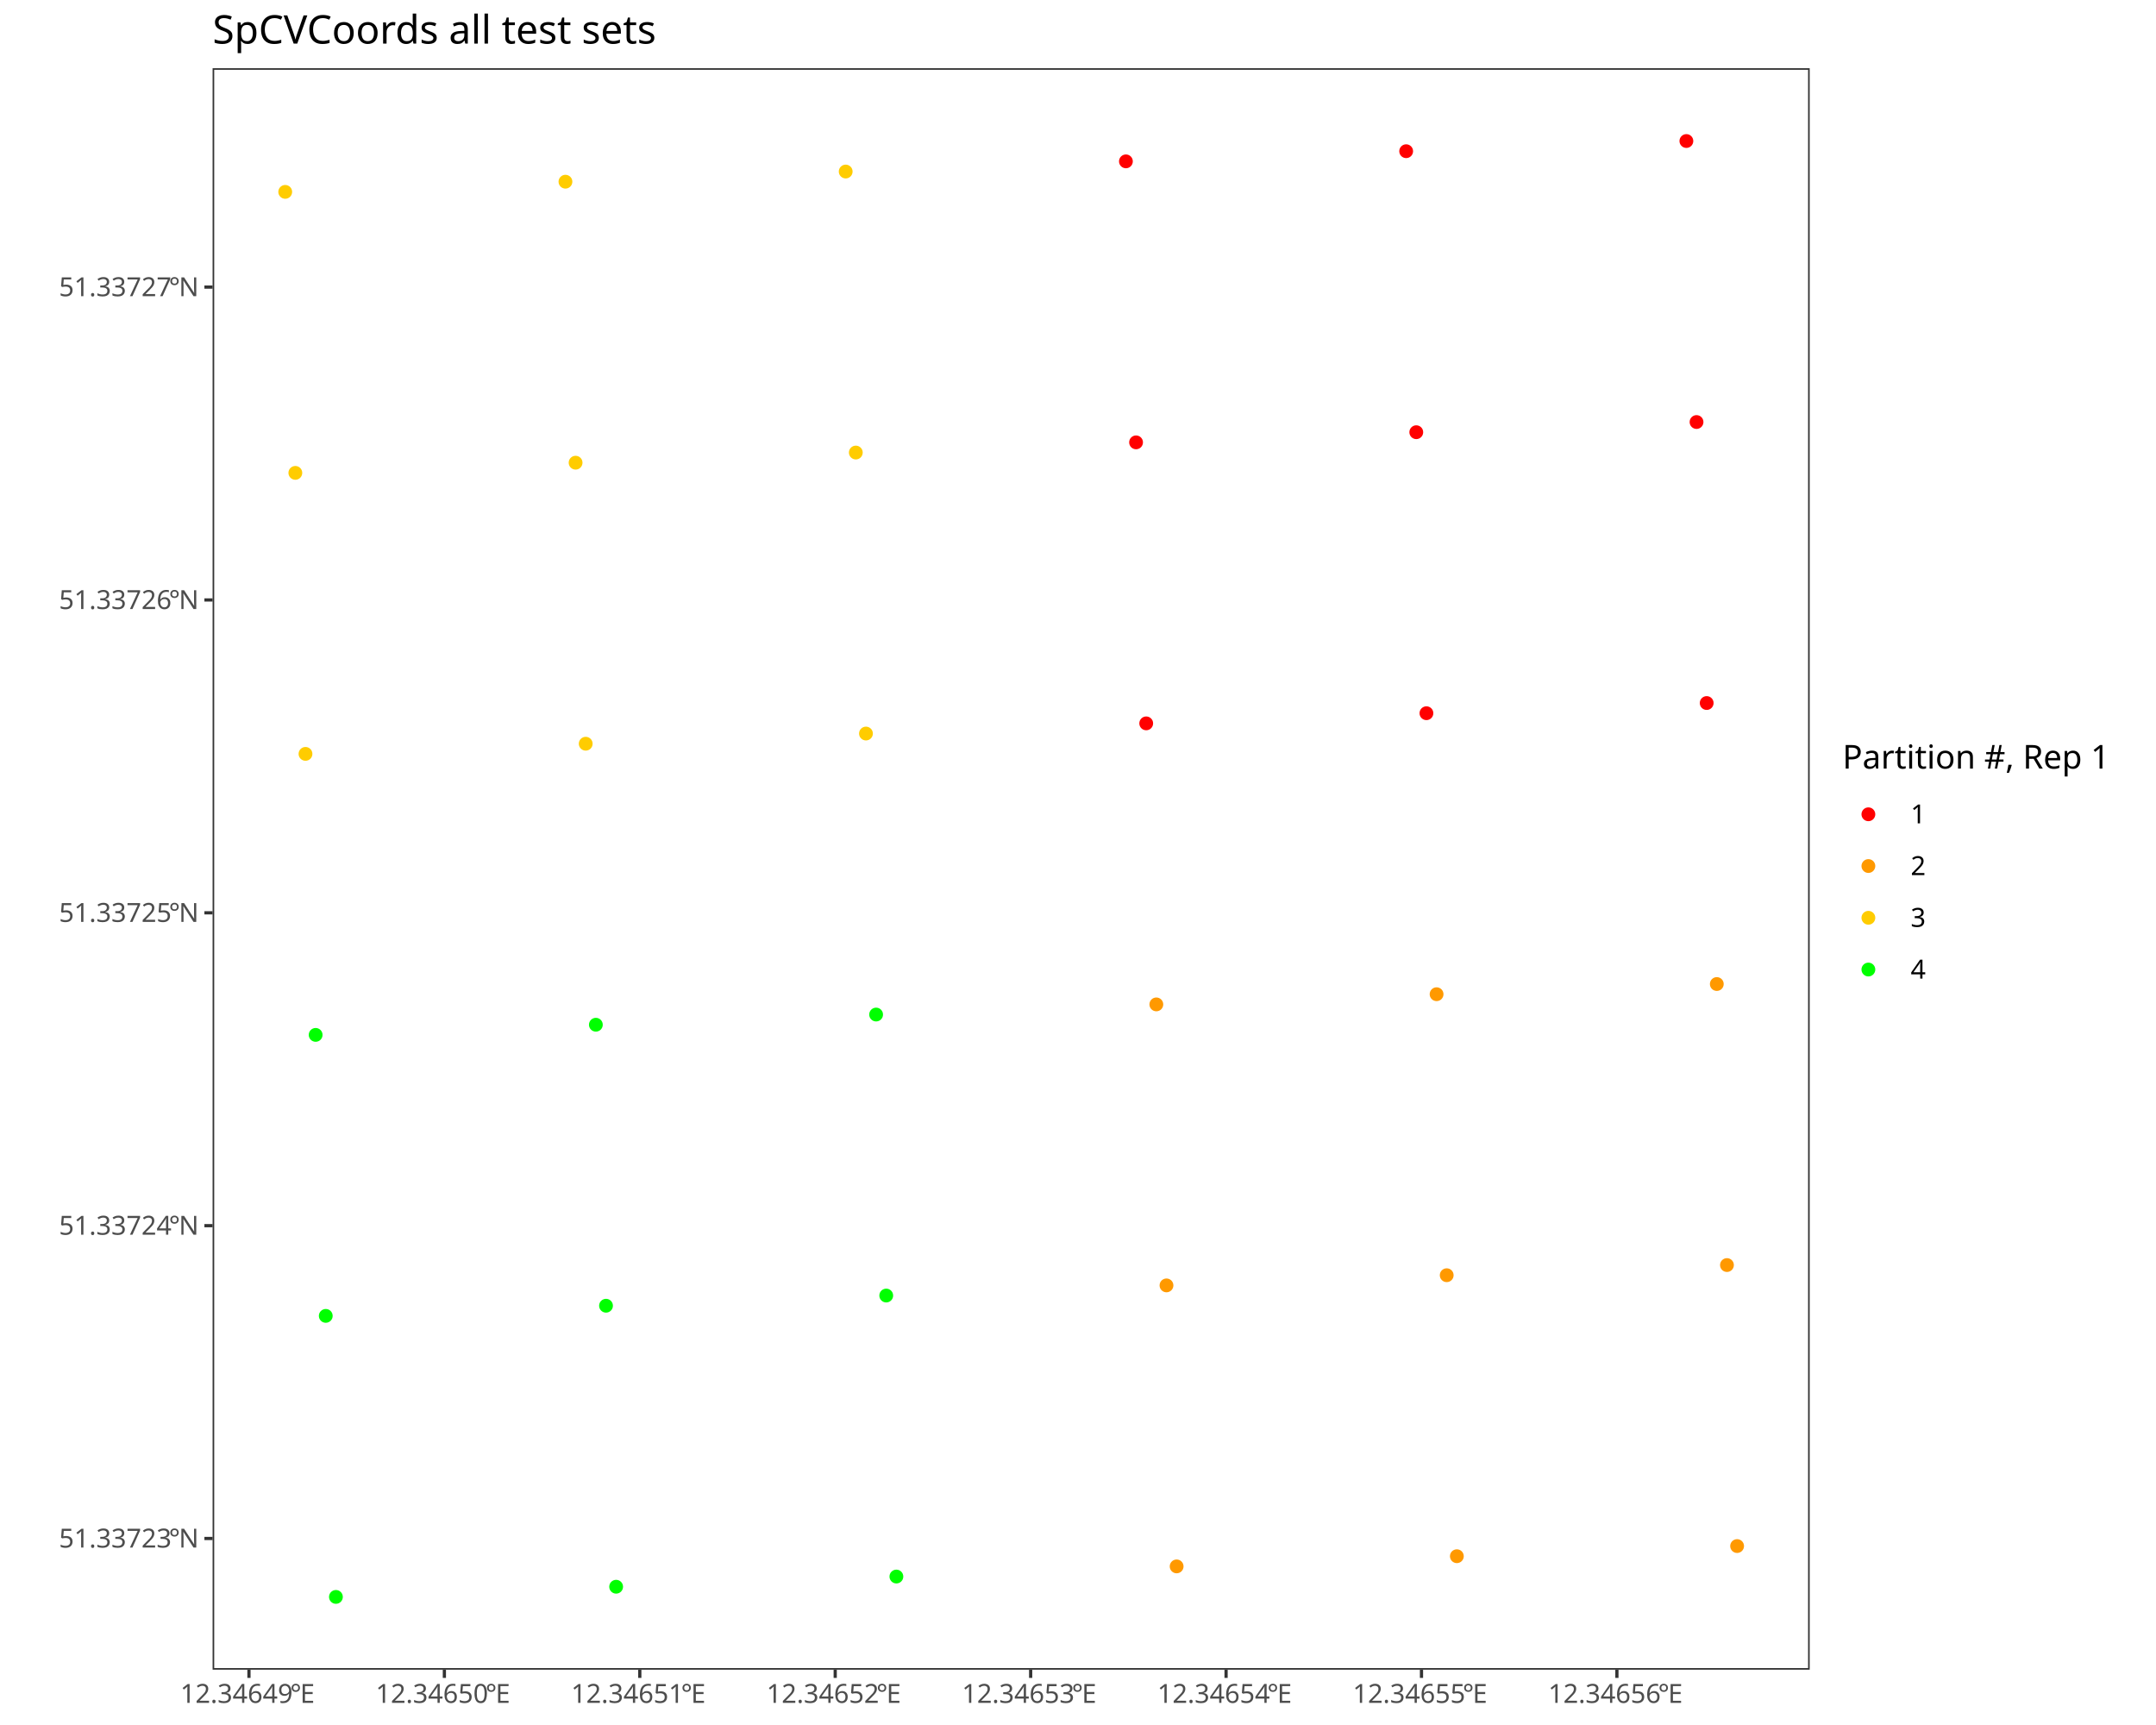
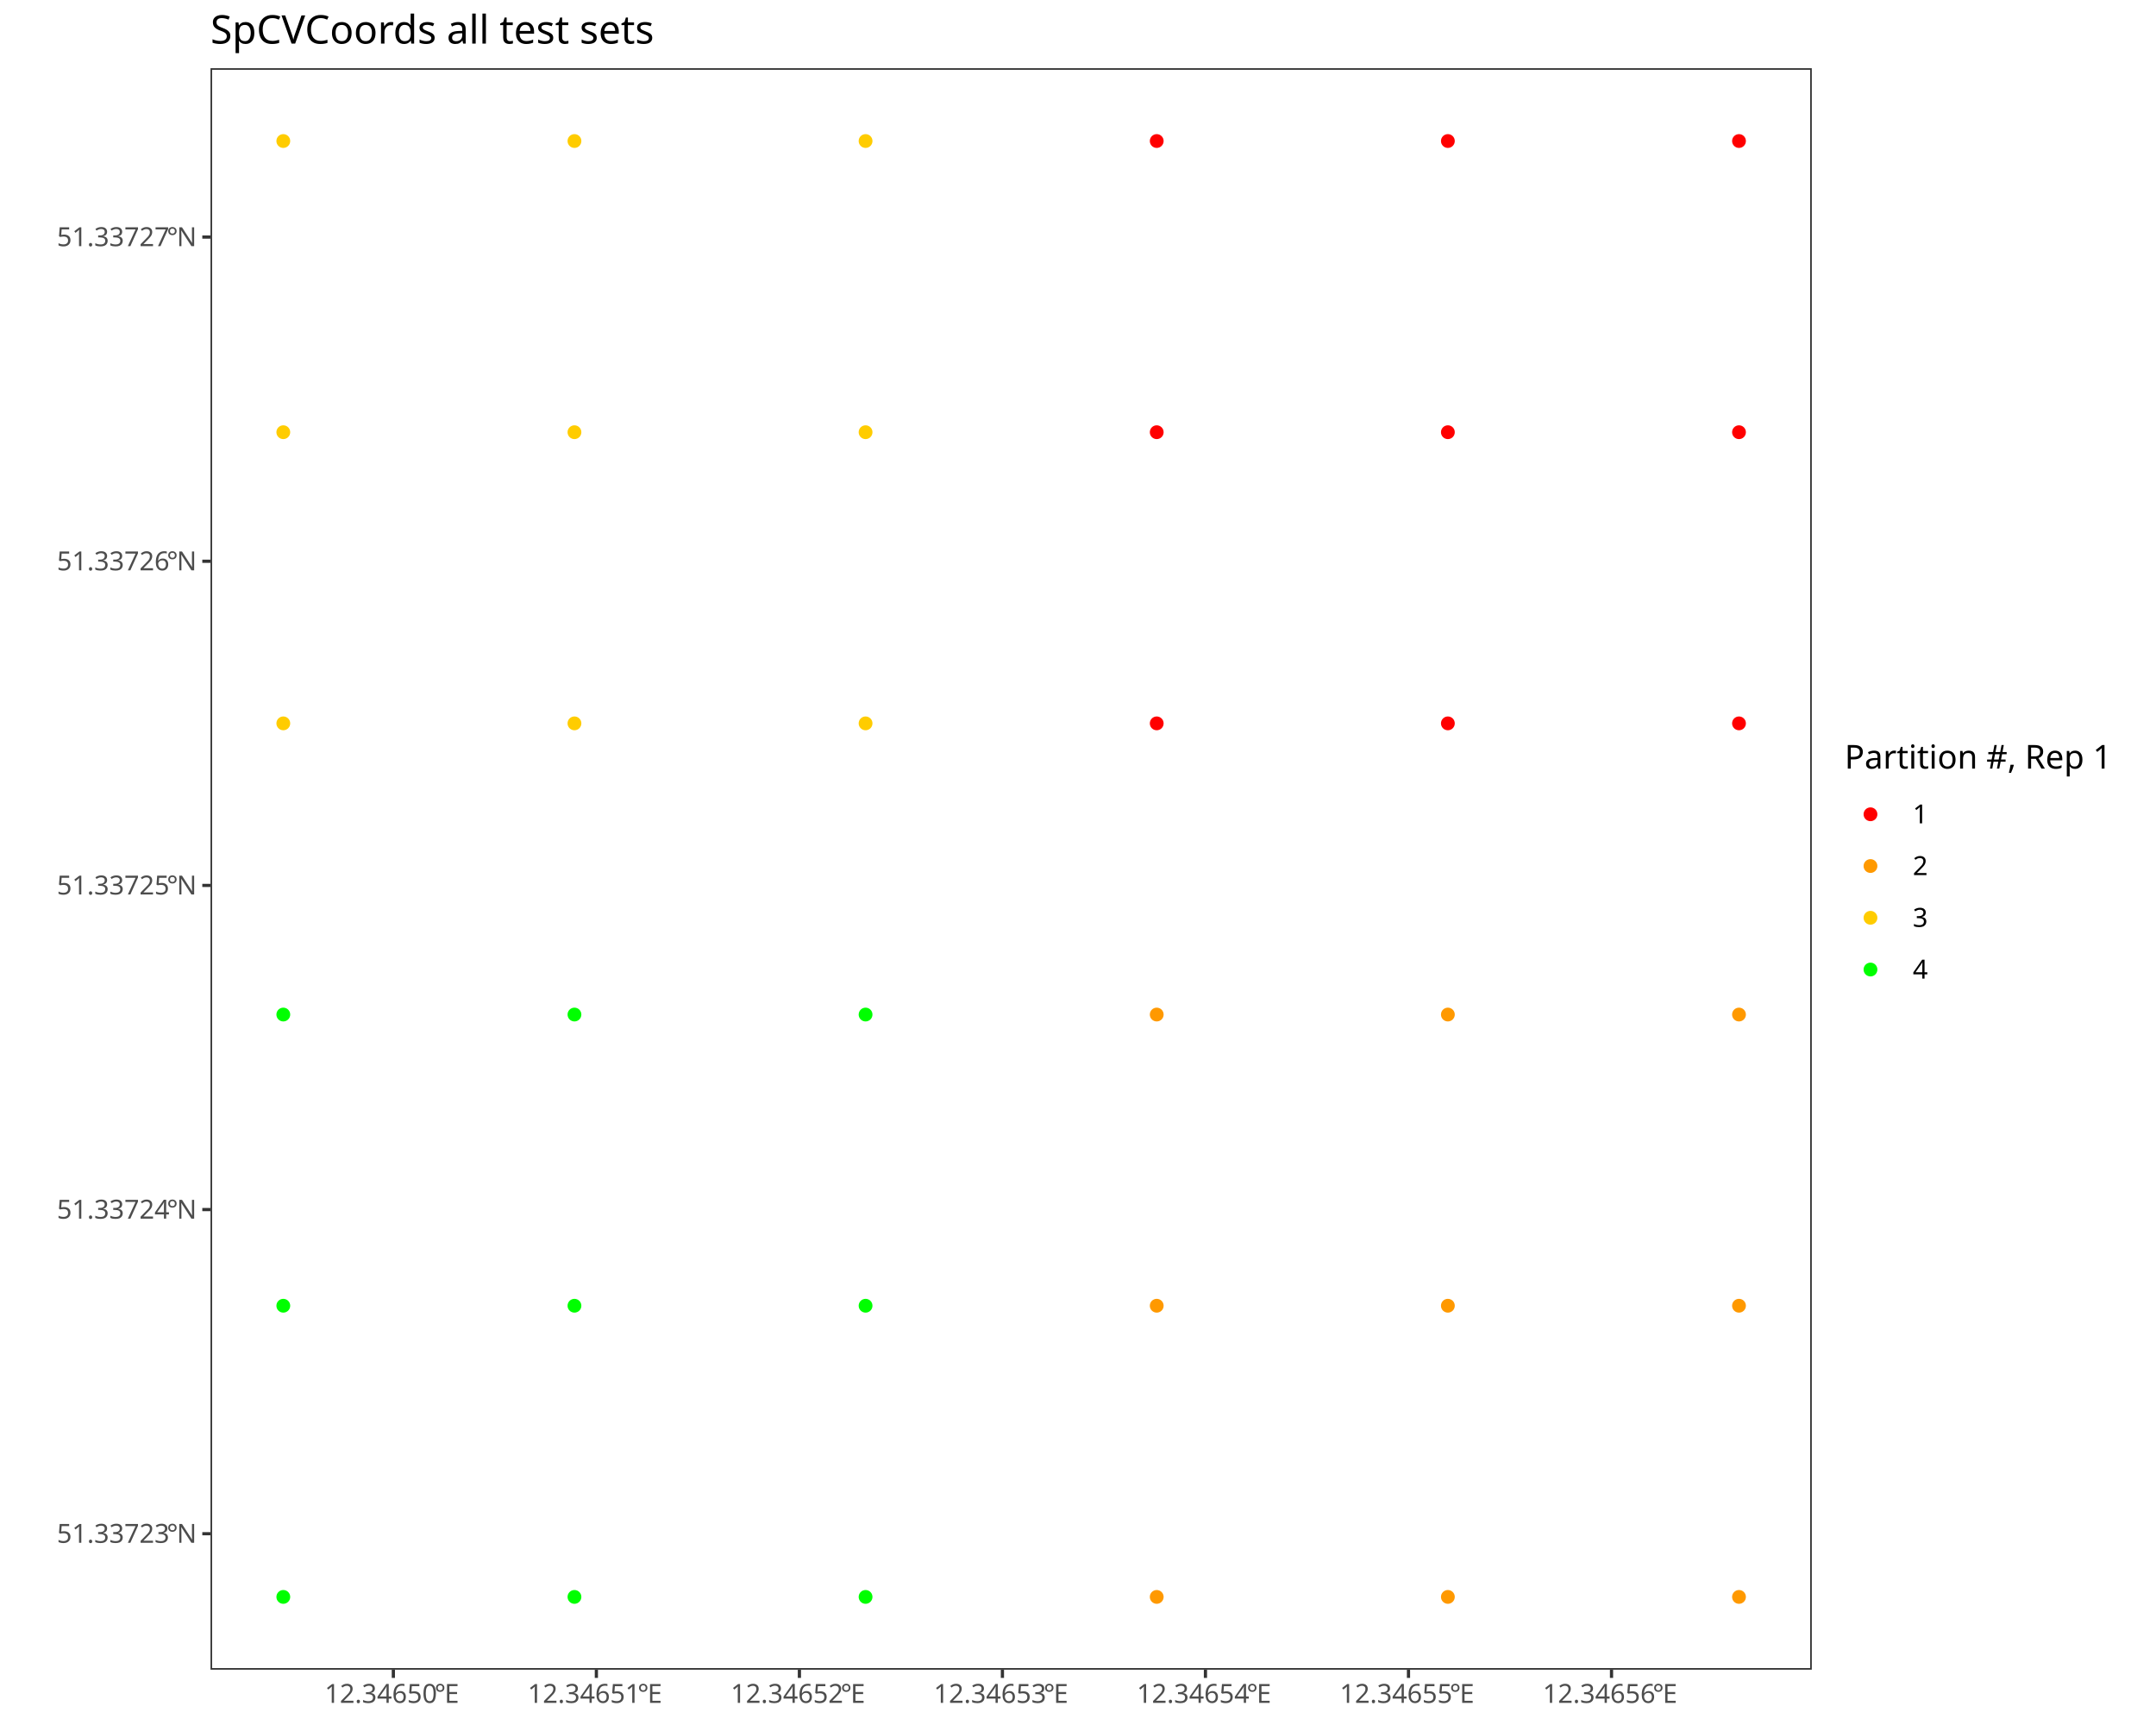
<svg xmlns="http://www.w3.org/2000/svg" class="svglite" data-engine-version="2.0" width="720.00pt" height="576.00pt" viewBox="0 0 720.00 576.00">
  <defs>
    <style type="text/css">
    .svglite line, .svglite polyline, .svglite polygon, .svglite path, .svglite rect, .svglite circle {
      fill: none;
      stroke: #000000;
      stroke-linecap: round;
      stroke-linejoin: round;
      stroke-miterlimit: 10.00;
    }
  </style>
  </defs>
  <rect width="100%" height="100%" style="stroke: none; fill: #FFFFFF;" />
  <defs>
    <clipPath id="cpMC4wMHw3MjAuMDB8MC4wMHw1NzYuMDA=">
      <rect x="0.00" y="0.00" width="720.00" height="576.00" />
    </clipPath>
  </defs>
  <g clip-path="url(#cpMC4wMHw3MjAuMDB8MC4wMHw1NzYuMDA=)">
</g>
  <defs>
-     <clipPath id="cpMTQuMjJ8NzA1Ljc4fDAuMDB8NTc2LjAw">
-       <rect x="14.22" y="0.00" width="691.56" height="576.00" />
+     <clipPath id="cpMTMuNTJ8NzA2LjQ4fDAuMDB8NTc2LjAw">
+       <rect x="13.52" y="0.00" width="692.97" height="576.00" />
    </clipPath>
  </defs>
-   <g clip-path="url(#cpMTQuMjJ8NzA1Ljc4fDAuMDB8NTc2LjAw)">
-     <rect x="14.22" y="0.00" width="691.56" height="576.00" style="stroke-width: 1.07; stroke: #FFFFFF; fill: #FFFFFF;" />
+   <g clip-path="url(#cpMTMuNTJ8NzA2LjQ4fDAuMDB8NTc2LjAw)">
+     <rect x="13.52" y="0.00" width="692.97" height="576.00" style="stroke-width: 1.07; stroke: #FFFFFF; fill: #FFFFFF;" />
  </g>
  <g clip-path="url(#cpMC4wMHw3MjAuMDB8MC4wMHw1NzYuMDA=)">
</g>
  <defs>
-     <clipPath id="cpNzEuMDB8NjA0LjM1fDIyLjc4fDU1Ny41Mw==">
-       <rect x="71.00" y="22.78" width="533.35" height="534.75" />
+     <clipPath id="cpNzAuMzB8NjA1LjA1fDIyLjc4fDU1Ny41Mw==">
+       <rect x="70.30" y="22.78" width="534.75" height="534.75" />
    </clipPath>
  </defs>
-   <g clip-path="url(#cpNzEuMDB8NjA0LjM1fDIyLjc4fDU1Ny41Mw==)">
-     <rect x="71.00" y="22.78" width="533.35" height="534.75" style="stroke-width: 1.07; stroke: none; fill: #FFFFFF;" />
-     <circle cx="382.78" cy="241.54" r="1.95" style="stroke-width: 0.71; stroke: #FF0000; stroke-linecap: butt; fill: #FF0000;" />
-     <circle cx="476.36" cy="238.15" r="1.95" style="stroke-width: 0.71; stroke: #FF0000; stroke-linecap: butt; fill: #FF0000;" />
-     <circle cx="569.95" cy="234.75" r="1.95" style="stroke-width: 0.71; stroke: #FF0000; stroke-linecap: butt; fill: #FF0000;" />
-     <circle cx="379.39" cy="147.71" r="1.95" style="stroke-width: 0.71; stroke: #FF0000; stroke-linecap: butt; fill: #FF0000;" />
-     <circle cx="472.97" cy="144.32" r="1.95" style="stroke-width: 0.71; stroke: #FF0000; stroke-linecap: butt; fill: #FF0000;" />
-     <circle cx="566.56" cy="140.92" r="1.95" style="stroke-width: 0.71; stroke: #FF0000; stroke-linecap: butt; fill: #FF0000;" />
-     <circle cx="376.00" cy="53.88" r="1.95" style="stroke-width: 0.71; stroke: #FF0000; stroke-linecap: butt; fill: #FF0000;" />
-     <circle cx="469.59" cy="50.49" r="1.95" style="stroke-width: 0.71; stroke: #FF0000; stroke-linecap: butt; fill: #FF0000;" />
-     <circle cx="563.17" cy="47.09" r="1.95" style="stroke-width: 0.71; stroke: #FF0000; stroke-linecap: butt; fill: #FF0000;" />
-     <circle cx="392.94" cy="523.04" r="1.95" style="stroke-width: 0.71; stroke: #FF9900; stroke-linecap: butt; fill: #FF9900;" />
-     <circle cx="486.52" cy="519.64" r="1.95" style="stroke-width: 0.71; stroke: #FF9900; stroke-linecap: butt; fill: #FF9900;" />
-     <circle cx="580.11" cy="516.25" r="1.95" style="stroke-width: 0.71; stroke: #FF9900; stroke-linecap: butt; fill: #FF9900;" />
-     <circle cx="389.55" cy="429.21" r="1.95" style="stroke-width: 0.71; stroke: #FF9900; stroke-linecap: butt; fill: #FF9900;" />
-     <circle cx="483.13" cy="425.81" r="1.95" style="stroke-width: 0.71; stroke: #FF9900; stroke-linecap: butt; fill: #FF9900;" />
-     <circle cx="576.72" cy="422.42" r="1.95" style="stroke-width: 0.71; stroke: #FF9900; stroke-linecap: butt; fill: #FF9900;" />
-     <circle cx="386.16" cy="335.38" r="1.95" style="stroke-width: 0.71; stroke: #FF9900; stroke-linecap: butt; fill: #FF9900;" />
-     <circle cx="479.75" cy="331.98" r="1.95" style="stroke-width: 0.71; stroke: #FF9900; stroke-linecap: butt; fill: #FF9900;" />
-     <circle cx="573.33" cy="328.58" r="1.95" style="stroke-width: 0.71; stroke: #FF9900; stroke-linecap: butt; fill: #FF9900;" />
-     <circle cx="102.02" cy="251.73" r="1.95" style="stroke-width: 0.71; stroke: #FFCC00; stroke-linecap: butt; fill: #FFCC00;" />
-     <circle cx="195.60" cy="248.34" r="1.95" style="stroke-width: 0.71; stroke: #FFCC00; stroke-linecap: butt; fill: #FFCC00;" />
-     <circle cx="289.19" cy="244.94" r="1.95" style="stroke-width: 0.71; stroke: #FFCC00; stroke-linecap: butt; fill: #FFCC00;" />
-     <circle cx="98.63" cy="157.90" r="1.95" style="stroke-width: 0.71; stroke: #FFCC00; stroke-linecap: butt; fill: #FFCC00;" />
-     <circle cx="192.22" cy="154.50" r="1.95" style="stroke-width: 0.71; stroke: #FFCC00; stroke-linecap: butt; fill: #FFCC00;" />
-     <circle cx="285.80" cy="151.11" r="1.95" style="stroke-width: 0.71; stroke: #FFCC00; stroke-linecap: butt; fill: #FFCC00;" />
-     <circle cx="95.25" cy="64.07" r="1.95" style="stroke-width: 0.71; stroke: #FFCC00; stroke-linecap: butt; fill: #FFCC00;" />
-     <circle cx="188.83" cy="60.67" r="1.95" style="stroke-width: 0.71; stroke: #FFCC00; stroke-linecap: butt; fill: #FFCC00;" />
-     <circle cx="282.42" cy="57.28" r="1.95" style="stroke-width: 0.71; stroke: #FFCC00; stroke-linecap: butt; fill: #FFCC00;" />
-     <circle cx="112.18" cy="533.23" r="1.95" style="stroke-width: 0.71; stroke: #00FF00; stroke-linecap: butt; fill: #00FF00;" />
-     <circle cx="205.76" cy="529.83" r="1.95" style="stroke-width: 0.71; stroke: #00FF00; stroke-linecap: butt; fill: #00FF00;" />
-     <circle cx="299.35" cy="526.43" r="1.95" style="stroke-width: 0.71; stroke: #00FF00; stroke-linecap: butt; fill: #00FF00;" />
-     <circle cx="108.79" cy="439.39" r="1.95" style="stroke-width: 0.71; stroke: #00FF00; stroke-linecap: butt; fill: #00FF00;" />
-     <circle cx="202.38" cy="436.00" r="1.95" style="stroke-width: 0.71; stroke: #00FF00; stroke-linecap: butt; fill: #00FF00;" />
-     <circle cx="295.96" cy="432.60" r="1.95" style="stroke-width: 0.71; stroke: #00FF00; stroke-linecap: butt; fill: #00FF00;" />
-     <circle cx="105.41" cy="345.56" r="1.95" style="stroke-width: 0.71; stroke: #00FF00; stroke-linecap: butt; fill: #00FF00;" />
-     <circle cx="198.99" cy="342.17" r="1.95" style="stroke-width: 0.71; stroke: #00FF00; stroke-linecap: butt; fill: #00FF00;" />
-     <circle cx="292.58" cy="338.77" r="1.95" style="stroke-width: 0.71; stroke: #00FF00; stroke-linecap: butt; fill: #00FF00;" />
-     <rect x="71.00" y="22.78" width="533.35" height="534.75" style="stroke-width: 1.07; stroke: #333333;" />
+   <g clip-path="url(#cpNzAuMzB8NjA1LjA1fDIyLjc4fDU1Ny41Mw==)">
+     <rect x="70.30" y="22.78" width="534.75" height="534.75" style="stroke-width: 1.07; stroke: none; fill: #FFFFFF;" />
+     <circle cx="386.29" cy="241.54" r="1.95" style="stroke-width: 0.71; stroke: #FF0000; stroke-linecap: butt; fill: #FF0000;" />
+     <circle cx="483.52" cy="241.54" r="1.95" style="stroke-width: 0.71; stroke: #FF0000; stroke-linecap: butt; fill: #FF0000;" />
+     <circle cx="580.74" cy="241.54" r="1.95" style="stroke-width: 0.71; stroke: #FF0000; stroke-linecap: butt; fill: #FF0000;" />
+     <circle cx="386.29" cy="144.32" r="1.95" style="stroke-width: 0.71; stroke: #FF0000; stroke-linecap: butt; fill: #FF0000;" />
+     <circle cx="483.52" cy="144.32" r="1.95" style="stroke-width: 0.71; stroke: #FF0000; stroke-linecap: butt; fill: #FF0000;" />
+     <circle cx="580.74" cy="144.32" r="1.95" style="stroke-width: 0.71; stroke: #FF0000; stroke-linecap: butt; fill: #FF0000;" />
+     <circle cx="386.29" cy="47.09" r="1.95" style="stroke-width: 0.71; stroke: #FF0000; stroke-linecap: butt; fill: #FF0000;" />
+     <circle cx="483.52" cy="47.09" r="1.95" style="stroke-width: 0.71; stroke: #FF0000; stroke-linecap: butt; fill: #FF0000;" />
+     <circle cx="580.74" cy="47.09" r="1.95" style="stroke-width: 0.71; stroke: #FF0000; stroke-linecap: butt; fill: #FF0000;" />
+     <circle cx="386.29" cy="533.23" r="1.95" style="stroke-width: 0.71; stroke: #FF9900; stroke-linecap: butt; fill: #FF9900;" />
+     <circle cx="483.52" cy="533.23" r="1.95" style="stroke-width: 0.71; stroke: #FF9900; stroke-linecap: butt; fill: #FF9900;" />
+     <circle cx="580.74" cy="533.23" r="1.95" style="stroke-width: 0.71; stroke: #FF9900; stroke-linecap: butt; fill: #FF9900;" />
+     <circle cx="386.29" cy="436.00" r="1.95" style="stroke-width: 0.71; stroke: #FF9900; stroke-linecap: butt; fill: #FF9900;" />
+     <circle cx="483.52" cy="436.00" r="1.95" style="stroke-width: 0.71; stroke: #FF9900; stroke-linecap: butt; fill: #FF9900;" />
+     <circle cx="580.74" cy="436.00" r="1.95" style="stroke-width: 0.71; stroke: #FF9900; stroke-linecap: butt; fill: #FF9900;" />
+     <circle cx="386.29" cy="338.77" r="1.95" style="stroke-width: 0.71; stroke: #FF9900; stroke-linecap: butt; fill: #FF9900;" />
+     <circle cx="483.52" cy="338.77" r="1.95" style="stroke-width: 0.71; stroke: #FF9900; stroke-linecap: butt; fill: #FF9900;" />
+     <circle cx="580.74" cy="338.77" r="1.95" style="stroke-width: 0.71; stroke: #FF9900; stroke-linecap: butt; fill: #FF9900;" />
+     <circle cx="94.61" cy="241.54" r="1.95" style="stroke-width: 0.71; stroke: #FFCC00; stroke-linecap: butt; fill: #FFCC00;" />
+     <circle cx="191.84" cy="241.54" r="1.95" style="stroke-width: 0.71; stroke: #FFCC00; stroke-linecap: butt; fill: #FFCC00;" />
+     <circle cx="289.06" cy="241.54" r="1.95" style="stroke-width: 0.71; stroke: #FFCC00; stroke-linecap: butt; fill: #FFCC00;" />
+     <circle cx="94.61" cy="144.32" r="1.95" style="stroke-width: 0.71; stroke: #FFCC00; stroke-linecap: butt; fill: #FFCC00;" />
+     <circle cx="191.84" cy="144.32" r="1.95" style="stroke-width: 0.71; stroke: #FFCC00; stroke-linecap: butt; fill: #FFCC00;" />
+     <circle cx="289.06" cy="144.32" r="1.95" style="stroke-width: 0.71; stroke: #FFCC00; stroke-linecap: butt; fill: #FFCC00;" />
+     <circle cx="94.61" cy="47.09" r="1.95" style="stroke-width: 0.71; stroke: #FFCC00; stroke-linecap: butt; fill: #FFCC00;" />
+     <circle cx="191.84" cy="47.09" r="1.95" style="stroke-width: 0.71; stroke: #FFCC00; stroke-linecap: butt; fill: #FFCC00;" />
+     <circle cx="289.06" cy="47.09" r="1.95" style="stroke-width: 0.71; stroke: #FFCC00; stroke-linecap: butt; fill: #FFCC00;" />
+     <circle cx="94.61" cy="533.23" r="1.95" style="stroke-width: 0.71; stroke: #00FF00; stroke-linecap: butt; fill: #00FF00;" />
+     <circle cx="191.84" cy="533.23" r="1.95" style="stroke-width: 0.71; stroke: #00FF00; stroke-linecap: butt; fill: #00FF00;" />
+     <circle cx="289.06" cy="533.23" r="1.95" style="stroke-width: 0.71; stroke: #00FF00; stroke-linecap: butt; fill: #00FF00;" />
+     <circle cx="94.61" cy="436.00" r="1.95" style="stroke-width: 0.71; stroke: #00FF00; stroke-linecap: butt; fill: #00FF00;" />
+     <circle cx="191.84" cy="436.00" r="1.95" style="stroke-width: 0.71; stroke: #00FF00; stroke-linecap: butt; fill: #00FF00;" />
+     <circle cx="289.06" cy="436.00" r="1.95" style="stroke-width: 0.71; stroke: #00FF00; stroke-linecap: butt; fill: #00FF00;" />
+     <circle cx="94.61" cy="338.77" r="1.95" style="stroke-width: 0.71; stroke: #00FF00; stroke-linecap: butt; fill: #00FF00;" />
+     <circle cx="191.84" cy="338.77" r="1.95" style="stroke-width: 0.71; stroke: #00FF00; stroke-linecap: butt; fill: #00FF00;" />
+     <circle cx="289.06" cy="338.77" r="1.95" style="stroke-width: 0.71; stroke: #00FF00; stroke-linecap: butt; fill: #00FF00;" />
+     <rect x="70.30" y="22.78" width="534.75" height="534.75" style="stroke-width: 1.07; stroke: #333333;" />
  </g>
  <g clip-path="url(#cpMC4wMHw3MjAuMDB8MC4wMHw1NzYuMDA=)">
-     <text x="19.70" y="516.75" style="font-size: 8.80px; fill: #4D4D4D; font-family: sans;" textLength="36.71px" lengthAdjust="spacingAndGlyphs">51.33723</text>
-     <text x="56.40" y="516.75" style="font-size: 8.80px; fill: #4D4D4D; font-family: sans;" textLength="3.31px" lengthAdjust="spacingAndGlyphs">°</text>
-     <text x="59.71" y="516.75" style="font-size: 8.80px; fill: #4D4D4D; font-family: sans;" textLength="6.36px" lengthAdjust="spacingAndGlyphs">N</text>
-     <text x="19.70" y="412.29" style="font-size: 8.80px; fill: #4D4D4D; font-family: sans;" textLength="36.71px" lengthAdjust="spacingAndGlyphs">51.33724</text>
-     <text x="56.40" y="412.29" style="font-size: 8.80px; fill: #4D4D4D; font-family: sans;" textLength="3.31px" lengthAdjust="spacingAndGlyphs">°</text>
-     <text x="59.71" y="412.29" style="font-size: 8.80px; fill: #4D4D4D; font-family: sans;" textLength="6.36px" lengthAdjust="spacingAndGlyphs">N</text>
-     <text x="19.70" y="307.83" style="font-size: 8.80px; fill: #4D4D4D; font-family: sans;" textLength="36.71px" lengthAdjust="spacingAndGlyphs">51.33725</text>
-     <text x="56.40" y="307.83" style="font-size: 8.80px; fill: #4D4D4D; font-family: sans;" textLength="3.31px" lengthAdjust="spacingAndGlyphs">°</text>
-     <text x="59.71" y="307.83" style="font-size: 8.80px; fill: #4D4D4D; font-family: sans;" textLength="6.36px" lengthAdjust="spacingAndGlyphs">N</text>
-     <text x="19.70" y="203.36" style="font-size: 8.80px; fill: #4D4D4D; font-family: sans;" textLength="36.71px" lengthAdjust="spacingAndGlyphs">51.33726</text>
-     <text x="56.40" y="203.36" style="font-size: 8.80px; fill: #4D4D4D; font-family: sans;" textLength="3.31px" lengthAdjust="spacingAndGlyphs">°</text>
-     <text x="59.71" y="203.36" style="font-size: 8.80px; fill: #4D4D4D; font-family: sans;" textLength="6.36px" lengthAdjust="spacingAndGlyphs">N</text>
-     <text x="19.70" y="98.90" style="font-size: 8.80px; fill: #4D4D4D; font-family: sans;" textLength="36.71px" lengthAdjust="spacingAndGlyphs">51.33727</text>
-     <text x="56.40" y="98.90" style="font-size: 8.80px; fill: #4D4D4D; font-family: sans;" textLength="3.31px" lengthAdjust="spacingAndGlyphs">°</text>
-     <text x="59.71" y="98.90" style="font-size: 8.80px; fill: #4D4D4D; font-family: sans;" textLength="6.36px" lengthAdjust="spacingAndGlyphs">N</text>
-     <polyline points="68.26,513.72 71.00,513.72 " style="stroke-width: 1.07; stroke: #333333; stroke-linecap: butt;" />
-     <polyline points="68.26,409.26 71.00,409.26 " style="stroke-width: 1.07; stroke: #333333; stroke-linecap: butt;" />
-     <polyline points="68.26,304.80 71.00,304.80 " style="stroke-width: 1.07; stroke: #333333; stroke-linecap: butt;" />
-     <polyline points="68.26,200.33 71.00,200.33 " style="stroke-width: 1.07; stroke: #333333; stroke-linecap: butt;" />
-     <polyline points="68.26,95.87 71.00,95.87 " style="stroke-width: 1.07; stroke: #333333; stroke-linecap: butt;" />
-     <polyline points="83.14,560.27 83.14,557.53 " style="stroke-width: 1.07; stroke: #333333; stroke-linecap: butt;" />
-     <polyline points="148.40,560.27 148.40,557.53 " style="stroke-width: 1.07; stroke: #333333; stroke-linecap: butt;" />
-     <polyline points="213.66,560.27 213.66,557.53 " style="stroke-width: 1.07; stroke: #333333; stroke-linecap: butt;" />
-     <polyline points="278.92,560.27 278.92,557.53 " style="stroke-width: 1.07; stroke: #333333; stroke-linecap: butt;" />
-     <polyline points="344.19,560.27 344.19,557.53 " style="stroke-width: 1.07; stroke: #333333; stroke-linecap: butt;" />
-     <polyline points="409.45,560.27 409.45,557.53 " style="stroke-width: 1.07; stroke: #333333; stroke-linecap: butt;" />
-     <polyline points="474.71,560.27 474.71,557.53 " style="stroke-width: 1.07; stroke: #333333; stroke-linecap: butt;" />
-     <polyline points="539.97,560.27 539.97,557.53 " style="stroke-width: 1.07; stroke: #333333; stroke-linecap: butt;" />
-     <text x="60.20" y="568.61" style="font-size: 8.80px; fill: #4D4D4D; font-family: sans;" textLength="36.71px" lengthAdjust="spacingAndGlyphs">12.34649</text>
-     <text x="96.90" y="568.61" style="font-size: 8.80px; fill: #4D4D4D; font-family: sans;" textLength="3.31px" lengthAdjust="spacingAndGlyphs">°</text>
-     <text x="100.21" y="568.61" style="font-size: 8.80px; fill: #4D4D4D; font-family: sans;" textLength="5.87px" lengthAdjust="spacingAndGlyphs">E</text>
-     <text x="125.46" y="568.61" style="font-size: 8.80px; fill: #4D4D4D; font-family: sans;" textLength="36.71px" lengthAdjust="spacingAndGlyphs">12.34650</text>
-     <text x="162.16" y="568.61" style="font-size: 8.80px; fill: #4D4D4D; font-family: sans;" textLength="3.31px" lengthAdjust="spacingAndGlyphs">°</text>
-     <text x="165.48" y="568.61" style="font-size: 8.80px; fill: #4D4D4D; font-family: sans;" textLength="5.87px" lengthAdjust="spacingAndGlyphs">E</text>
-     <text x="190.72" y="568.61" style="font-size: 8.80px; fill: #4D4D4D; font-family: sans;" textLength="36.71px" lengthAdjust="spacingAndGlyphs">12.34651</text>
-     <text x="227.43" y="568.61" style="font-size: 8.80px; fill: #4D4D4D; font-family: sans;" textLength="3.31px" lengthAdjust="spacingAndGlyphs">°</text>
-     <text x="230.74" y="568.61" style="font-size: 8.80px; fill: #4D4D4D; font-family: sans;" textLength="5.87px" lengthAdjust="spacingAndGlyphs">E</text>
-     <text x="255.98" y="568.61" style="font-size: 8.80px; fill: #4D4D4D; font-family: sans;" textLength="36.71px" lengthAdjust="spacingAndGlyphs">12.34652</text>
-     <text x="292.69" y="568.61" style="font-size: 8.80px; fill: #4D4D4D; font-family: sans;" textLength="3.31px" lengthAdjust="spacingAndGlyphs">°</text>
-     <text x="296.00" y="568.61" style="font-size: 8.80px; fill: #4D4D4D; font-family: sans;" textLength="5.87px" lengthAdjust="spacingAndGlyphs">E</text>
-     <text x="321.24" y="568.61" style="font-size: 8.80px; fill: #4D4D4D; font-family: sans;" textLength="36.71px" lengthAdjust="spacingAndGlyphs">12.34653</text>
-     <text x="357.95" y="568.61" style="font-size: 8.80px; fill: #4D4D4D; font-family: sans;" textLength="3.31px" lengthAdjust="spacingAndGlyphs">°</text>
-     <text x="361.26" y="568.61" style="font-size: 8.80px; fill: #4D4D4D; font-family: sans;" textLength="5.87px" lengthAdjust="spacingAndGlyphs">E</text>
-     <text x="386.50" y="568.61" style="font-size: 8.80px; fill: #4D4D4D; font-family: sans;" textLength="36.71px" lengthAdjust="spacingAndGlyphs">12.34654</text>
-     <text x="423.21" y="568.61" style="font-size: 8.80px; fill: #4D4D4D; font-family: sans;" textLength="3.31px" lengthAdjust="spacingAndGlyphs">°</text>
-     <text x="426.52" y="568.61" style="font-size: 8.80px; fill: #4D4D4D; font-family: sans;" textLength="5.87px" lengthAdjust="spacingAndGlyphs">E</text>
-     <text x="451.76" y="568.61" style="font-size: 8.80px; fill: #4D4D4D; font-family: sans;" textLength="36.71px" lengthAdjust="spacingAndGlyphs">12.34655</text>
-     <text x="488.47" y="568.61" style="font-size: 8.80px; fill: #4D4D4D; font-family: sans;" textLength="3.31px" lengthAdjust="spacingAndGlyphs">°</text>
-     <text x="491.78" y="568.61" style="font-size: 8.80px; fill: #4D4D4D; font-family: sans;" textLength="5.87px" lengthAdjust="spacingAndGlyphs">E</text>
-     <text x="517.03" y="568.61" style="font-size: 8.80px; fill: #4D4D4D; font-family: sans;" textLength="36.71px" lengthAdjust="spacingAndGlyphs">12.34656</text>
-     <text x="553.73" y="568.61" style="font-size: 8.80px; fill: #4D4D4D; font-family: sans;" textLength="3.31px" lengthAdjust="spacingAndGlyphs">°</text>
-     <text x="557.04" y="568.61" style="font-size: 8.80px; fill: #4D4D4D; font-family: sans;" textLength="5.87px" lengthAdjust="spacingAndGlyphs">E</text>
-     <rect x="615.31" y="247.93" width="84.99" height="84.45" style="stroke-width: 1.07; stroke: none; fill: #FFFFFF;" />
-     <text x="615.31" y="256.64" style="font-size: 11.00px; font-family: sans;" textLength="84.99px" lengthAdjust="spacingAndGlyphs">Partition #, Rep 1</text>
-     <rect x="615.31" y="263.26" width="17.28" height="17.28" style="stroke-width: 1.07; stroke: none; fill: #FFFFFF;" />
-     <circle cx="623.95" cy="271.90" r="1.95" style="stroke-width: 0.71; stroke: #FF0000; fill: #FF0000;" />
-     <rect x="615.31" y="280.54" width="17.28" height="17.28" style="stroke-width: 1.07; stroke: none; fill: #FFFFFF;" />
-     <circle cx="623.95" cy="289.18" r="1.95" style="stroke-width: 0.71; stroke: #FF9900; fill: #FF9900;" />
-     <rect x="615.31" y="297.82" width="17.28" height="17.28" style="stroke-width: 1.07; stroke: none; fill: #FFFFFF;" />
-     <circle cx="623.95" cy="306.46" r="1.95" style="stroke-width: 0.71; stroke: #FFCC00; fill: #FFCC00;" />
-     <rect x="615.31" y="315.10" width="17.28" height="17.28" style="stroke-width: 1.07; stroke: none; fill: #FFFFFF;" />
-     <circle cx="623.95" cy="323.74" r="1.95" style="stroke-width: 0.71; stroke: #00FF00; fill: #00FF00;" />
-     <text x="638.07" y="274.93" style="font-size: 8.80px; font-family: sans;" textLength="4.89px" lengthAdjust="spacingAndGlyphs">1</text>
-     <text x="638.07" y="292.21" style="font-size: 8.80px; font-family: sans;" textLength="4.89px" lengthAdjust="spacingAndGlyphs">2</text>
-     <text x="638.07" y="309.49" style="font-size: 8.80px; font-family: sans;" textLength="4.89px" lengthAdjust="spacingAndGlyphs">3</text>
-     <text x="638.07" y="326.77" style="font-size: 8.80px; font-family: sans;" textLength="4.89px" lengthAdjust="spacingAndGlyphs">4</text>
-     <text x="71.00" y="14.56" style="font-size: 13.20px; font-family: sans;" textLength="146.76px" lengthAdjust="spacingAndGlyphs">SpCVCoords all test sets</text>
+     <text x="19.00" y="515.16" style="font-size: 8.80px; fill: #4D4D4D; font-family: sans;" textLength="36.71px" lengthAdjust="spacingAndGlyphs">51.33723</text>
+     <text x="55.70" y="515.16" style="font-size: 8.80px; fill: #4D4D4D; font-family: sans;" textLength="3.31px" lengthAdjust="spacingAndGlyphs">°</text>
+     <text x="59.01" y="515.16" style="font-size: 8.80px; fill: #4D4D4D; font-family: sans;" textLength="6.36px" lengthAdjust="spacingAndGlyphs">N</text>
+     <text x="19.00" y="406.92" style="font-size: 8.80px; fill: #4D4D4D; font-family: sans;" textLength="36.71px" lengthAdjust="spacingAndGlyphs">51.33724</text>
+     <text x="55.70" y="406.92" style="font-size: 8.80px; fill: #4D4D4D; font-family: sans;" textLength="3.31px" lengthAdjust="spacingAndGlyphs">°</text>
+     <text x="59.01" y="406.92" style="font-size: 8.80px; fill: #4D4D4D; font-family: sans;" textLength="6.36px" lengthAdjust="spacingAndGlyphs">N</text>
+     <text x="19.00" y="298.68" style="font-size: 8.80px; fill: #4D4D4D; font-family: sans;" textLength="36.71px" lengthAdjust="spacingAndGlyphs">51.33725</text>
+     <text x="55.70" y="298.68" style="font-size: 8.80px; fill: #4D4D4D; font-family: sans;" textLength="3.31px" lengthAdjust="spacingAndGlyphs">°</text>
+     <text x="59.01" y="298.68" style="font-size: 8.80px; fill: #4D4D4D; font-family: sans;" textLength="6.36px" lengthAdjust="spacingAndGlyphs">N</text>
+     <text x="19.00" y="190.44" style="font-size: 8.80px; fill: #4D4D4D; font-family: sans;" textLength="36.71px" lengthAdjust="spacingAndGlyphs">51.33726</text>
+     <text x="55.70" y="190.44" style="font-size: 8.80px; fill: #4D4D4D; font-family: sans;" textLength="3.31px" lengthAdjust="spacingAndGlyphs">°</text>
+     <text x="59.01" y="190.44" style="font-size: 8.80px; fill: #4D4D4D; font-family: sans;" textLength="6.36px" lengthAdjust="spacingAndGlyphs">N</text>
+     <text x="19.00" y="82.19" style="font-size: 8.80px; fill: #4D4D4D; font-family: sans;" textLength="36.71px" lengthAdjust="spacingAndGlyphs">51.33727</text>
+     <text x="55.70" y="82.19" style="font-size: 8.80px; fill: #4D4D4D; font-family: sans;" textLength="3.31px" lengthAdjust="spacingAndGlyphs">°</text>
+     <text x="59.01" y="82.19" style="font-size: 8.80px; fill: #4D4D4D; font-family: sans;" textLength="6.36px" lengthAdjust="spacingAndGlyphs">N</text>
+     <polyline points="67.56,512.13 70.30,512.13 " style="stroke-width: 1.07; stroke: #333333; stroke-linecap: butt;" />
+     <polyline points="67.56,403.89 70.30,403.89 " style="stroke-width: 1.07; stroke: #333333; stroke-linecap: butt;" />
+     <polyline points="67.56,295.65 70.30,295.65 " style="stroke-width: 1.07; stroke: #333333; stroke-linecap: butt;" />
+     <polyline points="67.56,187.41 70.30,187.41 " style="stroke-width: 1.07; stroke: #333333; stroke-linecap: butt;" />
+     <polyline points="67.56,79.16 70.30,79.16 " style="stroke-width: 1.07; stroke: #333333; stroke-linecap: butt;" />
+     <polyline points="131.36,560.27 131.36,557.53 " style="stroke-width: 1.07; stroke: #333333; stroke-linecap: butt;" />
+     <polyline points="199.16,560.27 199.16,557.53 " style="stroke-width: 1.07; stroke: #333333; stroke-linecap: butt;" />
+     <polyline points="266.96,560.27 266.96,557.53 " style="stroke-width: 1.07; stroke: #333333; stroke-linecap: butt;" />
+     <polyline points="334.76,560.27 334.76,557.53 " style="stroke-width: 1.07; stroke: #333333; stroke-linecap: butt;" />
+     <polyline points="402.56,560.27 402.56,557.53 " style="stroke-width: 1.07; stroke: #333333; stroke-linecap: butt;" />
+     <polyline points="470.37,560.27 470.37,557.53 " style="stroke-width: 1.07; stroke: #333333; stroke-linecap: butt;" />
+     <polyline points="538.17,560.27 538.17,557.53 " style="stroke-width: 1.07; stroke: #333333; stroke-linecap: butt;" />
+     <text x="108.42" y="568.61" style="font-size: 8.80px; fill: #4D4D4D; font-family: sans;" textLength="36.71px" lengthAdjust="spacingAndGlyphs">12.34650</text>
+     <text x="145.12" y="568.61" style="font-size: 8.80px; fill: #4D4D4D; font-family: sans;" textLength="3.31px" lengthAdjust="spacingAndGlyphs">°</text>
+     <text x="148.43" y="568.61" style="font-size: 8.80px; fill: #4D4D4D; font-family: sans;" textLength="5.87px" lengthAdjust="spacingAndGlyphs">E</text>
+     <text x="176.22" y="568.61" style="font-size: 8.80px; fill: #4D4D4D; font-family: sans;" textLength="36.71px" lengthAdjust="spacingAndGlyphs">12.34651</text>
+     <text x="212.92" y="568.61" style="font-size: 8.80px; fill: #4D4D4D; font-family: sans;" textLength="3.31px" lengthAdjust="spacingAndGlyphs">°</text>
+     <text x="216.23" y="568.61" style="font-size: 8.80px; fill: #4D4D4D; font-family: sans;" textLength="5.87px" lengthAdjust="spacingAndGlyphs">E</text>
+     <text x="244.02" y="568.61" style="font-size: 8.80px; fill: #4D4D4D; font-family: sans;" textLength="36.71px" lengthAdjust="spacingAndGlyphs">12.34652</text>
+     <text x="280.73" y="568.61" style="font-size: 8.80px; fill: #4D4D4D; font-family: sans;" textLength="3.31px" lengthAdjust="spacingAndGlyphs">°</text>
+     <text x="284.04" y="568.61" style="font-size: 8.80px; fill: #4D4D4D; font-family: sans;" textLength="5.87px" lengthAdjust="spacingAndGlyphs">E</text>
+     <text x="311.82" y="568.61" style="font-size: 8.80px; fill: #4D4D4D; font-family: sans;" textLength="36.71px" lengthAdjust="spacingAndGlyphs">12.34653</text>
+     <text x="348.53" y="568.61" style="font-size: 8.80px; fill: #4D4D4D; font-family: sans;" textLength="3.31px" lengthAdjust="spacingAndGlyphs">°</text>
+     <text x="351.84" y="568.61" style="font-size: 8.80px; fill: #4D4D4D; font-family: sans;" textLength="5.87px" lengthAdjust="spacingAndGlyphs">E</text>
+     <text x="379.62" y="568.61" style="font-size: 8.80px; fill: #4D4D4D; font-family: sans;" textLength="36.71px" lengthAdjust="spacingAndGlyphs">12.34654</text>
+     <text x="416.33" y="568.61" style="font-size: 8.80px; fill: #4D4D4D; font-family: sans;" textLength="3.31px" lengthAdjust="spacingAndGlyphs">°</text>
+     <text x="419.64" y="568.61" style="font-size: 8.80px; fill: #4D4D4D; font-family: sans;" textLength="5.87px" lengthAdjust="spacingAndGlyphs">E</text>
+     <text x="447.42" y="568.61" style="font-size: 8.80px; fill: #4D4D4D; font-family: sans;" textLength="36.71px" lengthAdjust="spacingAndGlyphs">12.34655</text>
+     <text x="484.13" y="568.61" style="font-size: 8.80px; fill: #4D4D4D; font-family: sans;" textLength="3.31px" lengthAdjust="spacingAndGlyphs">°</text>
+     <text x="487.44" y="568.61" style="font-size: 8.80px; fill: #4D4D4D; font-family: sans;" textLength="5.87px" lengthAdjust="spacingAndGlyphs">E</text>
+     <text x="515.22" y="568.61" style="font-size: 8.80px; fill: #4D4D4D; font-family: sans;" textLength="36.71px" lengthAdjust="spacingAndGlyphs">12.34656</text>
+     <text x="551.93" y="568.61" style="font-size: 8.80px; fill: #4D4D4D; font-family: sans;" textLength="3.31px" lengthAdjust="spacingAndGlyphs">°</text>
+     <text x="555.24" y="568.61" style="font-size: 8.80px; fill: #4D4D4D; font-family: sans;" textLength="5.87px" lengthAdjust="spacingAndGlyphs">E</text>
+     <rect x="616.01" y="247.93" width="84.99" height="84.45" style="stroke-width: 1.07; stroke: none; fill: #FFFFFF;" />
+     <text x="616.01" y="256.64" style="font-size: 11.00px; font-family: sans;" textLength="84.99px" lengthAdjust="spacingAndGlyphs">Partition #, Rep 1</text>
+     <rect x="616.01" y="263.26" width="17.28" height="17.28" style="stroke-width: 1.07; stroke: none; fill: #FFFFFF;" />
+     <circle cx="624.65" cy="271.90" r="1.95" style="stroke-width: 0.71; stroke: #FF0000; fill: #FF0000;" />
+     <rect x="616.01" y="280.54" width="17.28" height="17.28" style="stroke-width: 1.07; stroke: none; fill: #FFFFFF;" />
+     <circle cx="624.65" cy="289.18" r="1.95" style="stroke-width: 0.71; stroke: #FF9900; fill: #FF9900;" />
+     <rect x="616.01" y="297.82" width="17.28" height="17.28" style="stroke-width: 1.07; stroke: none; fill: #FFFFFF;" />
+     <circle cx="624.65" cy="306.46" r="1.95" style="stroke-width: 0.71; stroke: #FFCC00; fill: #FFCC00;" />
+     <rect x="616.01" y="315.10" width="17.28" height="17.28" style="stroke-width: 1.07; stroke: none; fill: #FFFFFF;" />
+     <circle cx="624.65" cy="323.74" r="1.95" style="stroke-width: 0.71; stroke: #00FF00; fill: #00FF00;" />
+     <text x="638.77" y="274.93" style="font-size: 8.80px; font-family: sans;" textLength="4.89px" lengthAdjust="spacingAndGlyphs">1</text>
+     <text x="638.77" y="292.21" style="font-size: 8.80px; font-family: sans;" textLength="4.89px" lengthAdjust="spacingAndGlyphs">2</text>
+     <text x="638.77" y="309.49" style="font-size: 8.80px; font-family: sans;" textLength="4.89px" lengthAdjust="spacingAndGlyphs">3</text>
+     <text x="638.77" y="326.77" style="font-size: 8.80px; font-family: sans;" textLength="4.89px" lengthAdjust="spacingAndGlyphs">4</text>
+     <text x="70.30" y="14.56" style="font-size: 13.20px; font-family: sans;" textLength="146.76px" lengthAdjust="spacingAndGlyphs">SpCVCoords all test sets</text>
  </g>
</svg>
